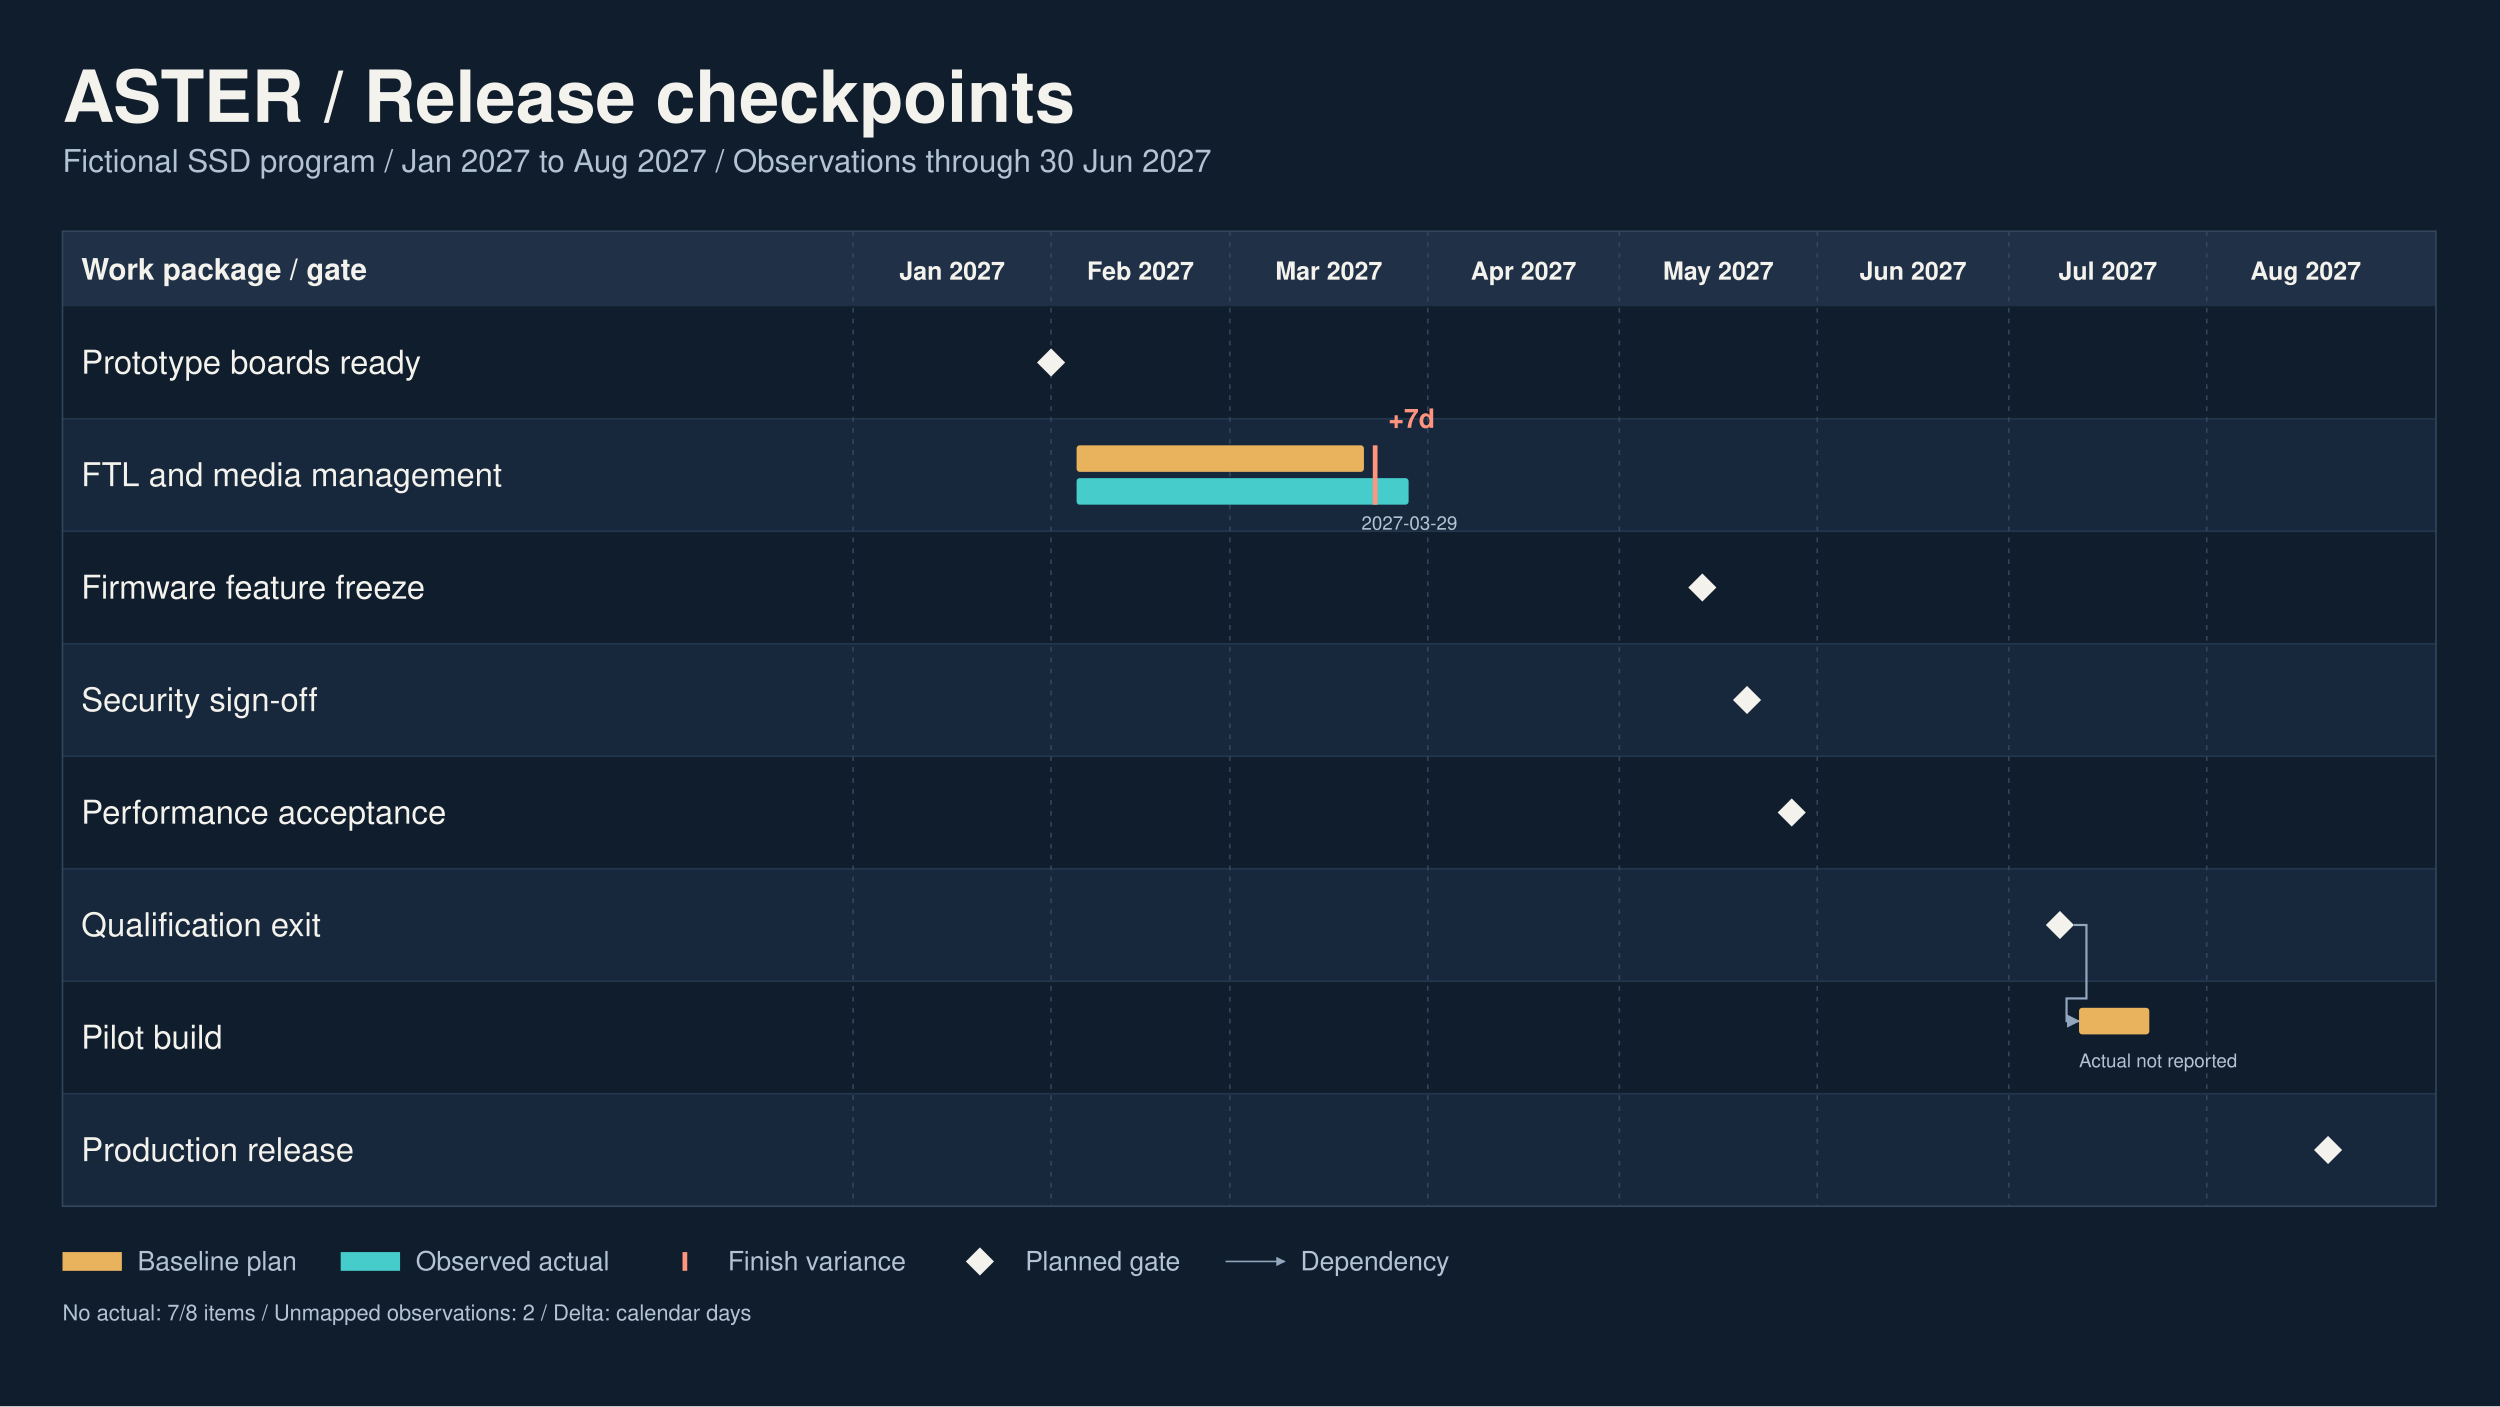
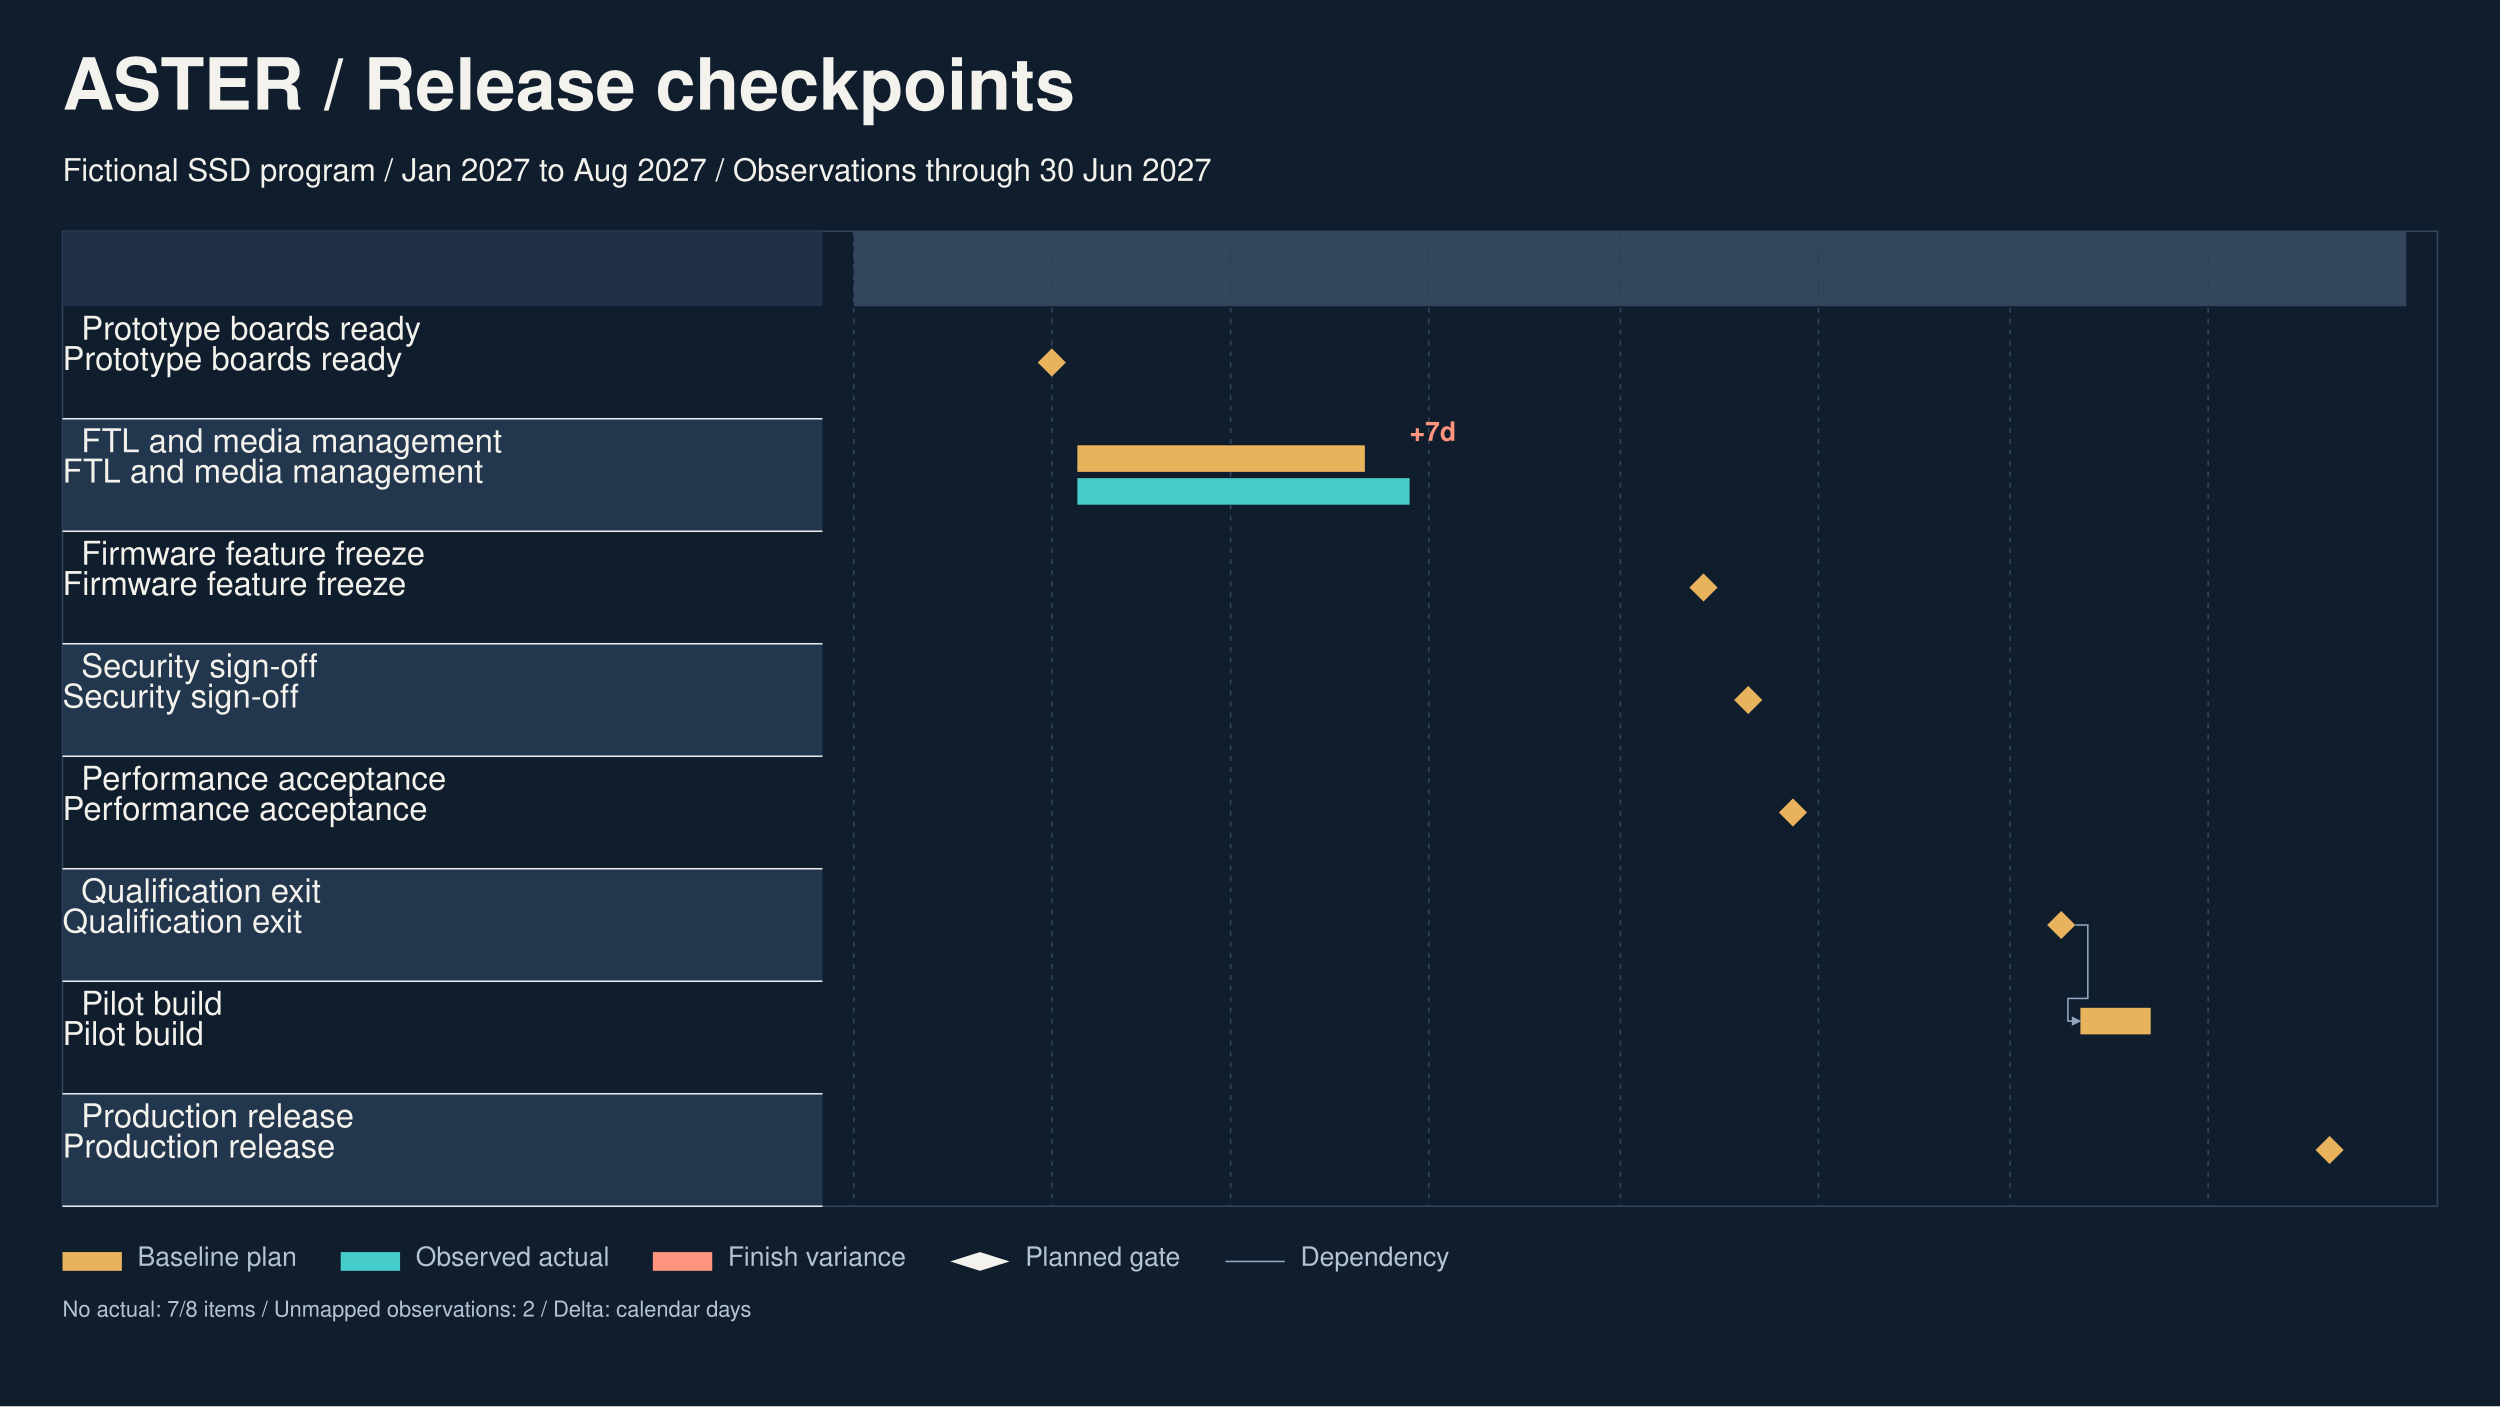
<svg xmlns="http://www.w3.org/2000/svg" width="1600" height="900" viewBox="0 0 1600 900" role="img" aria-labelledby="title desc">
  <defs>
    <marker id="dependency-arrow" markerWidth="6" markerHeight="6" refX="5.5" refY="3.0" orient="auto">
      <path d="M0 0L6 3.0L0 6Z" fill="#92A6BE" />
    </marker>
  </defs>
  <rect width="1600" height="900" fill="#101D2D" />
-   <text data-purpose="heading" data-source-ref="project" x="40" y="78" font-family="Nimbus Sans, Arial, sans-serif" font-size="46" font-weight="700" letter-spacing="0" fill="#F3F2EC" text-anchor="start">ASTER / Release checkpoints</text>
-   <text data-purpose="subtitle" data-source-ref="view:window" x="40" y="110" font-family="Nimbus Sans, Arial, sans-serif" font-size="20" font-weight="400" letter-spacing="0" fill="#B4C3D4" text-anchor="start">Fictional SSD program / Jan 2027 to Aug 2027 / Observations through 30 Jun 2027</text>
-   <rect data-purpose="table-header" data-source-ref="" x="40" y="148" width="1519" height="48" fill="#203147" />
-   <text data-purpose="table-header" data-source-ref="" x="52" y="179" font-family="Nimbus Sans, Arial, sans-serif" font-size="19" font-weight="700" letter-spacing="0" fill="#F3F2EC" text-anchor="start">Work package / gate</text>
-   <path data-purpose="table-row" d="M40 268H1559" stroke="#22364D" />
-   <rect data-purpose="row-shade" data-source-ref="ftl" x="40" y="268" width="1519" height="72" fill="#22364D" opacity="0.45" />
-   <path data-purpose="table-row" d="M40 340H1559" stroke="#22364D" />
-   <path data-purpose="table-row" d="M40 412H1559" stroke="#22364D" />
-   <rect data-purpose="row-shade" data-source-ref="security-exit" x="40" y="412" width="1519" height="72" fill="#22364D" opacity="0.45" />
-   <path data-purpose="table-row" d="M40 484H1559" stroke="#22364D" />
-   <path data-purpose="table-row" d="M40 556H1559" stroke="#22364D" />
-   <rect data-purpose="row-shade" data-source-ref="qual-exit" x="40" y="556" width="1519" height="72" fill="#22364D" opacity="0.45" />
-   <path data-purpose="table-row" d="M40 628H1559" stroke="#22364D" />
-   <path data-purpose="table-row" d="M40 700H1559" stroke="#22364D" />
-   <rect data-purpose="row-shade" data-source-ref="release" x="40" y="700" width="1519" height="72" fill="#22364D" opacity="0.45" />
-   <path data-purpose="table-row" d="M40 772H1559" stroke="#22364D" />
-   <text data-purpose="axis-band" data-source-ref="" x="609.34" y="179" font-family="Nimbus Sans, Arial, sans-serif" font-size="16" font-weight="700" letter-spacing="0" fill="#F3F2EC" text-anchor="middle">Jan 2027</text>
-   <text data-purpose="axis-band" data-source-ref="" x="729.89" y="179" font-family="Nimbus Sans, Arial, sans-serif" font-size="16" font-weight="700" letter-spacing="0" fill="#F3F2EC" text-anchor="middle">Feb 2027</text>
-   <text data-purpose="axis-band" data-source-ref="" x="850.44" y="179" font-family="Nimbus Sans, Arial, sans-serif" font-size="16" font-weight="700" letter-spacing="0" fill="#F3F2EC" text-anchor="middle">Mar 2027</text>
-   <text data-purpose="axis-band" data-source-ref="" x="975.07" y="179" font-family="Nimbus Sans, Arial, sans-serif" font-size="16" font-weight="700" letter-spacing="0" fill="#F3F2EC" text-anchor="middle">Apr 2027</text>
-   <text data-purpose="axis-band" data-source-ref="" x="1099.71" y="179" font-family="Nimbus Sans, Arial, sans-serif" font-size="16" font-weight="700" letter-spacing="0" fill="#F3F2EC" text-anchor="middle">May 2027</text>
-   <text data-purpose="axis-band" data-source-ref="" x="1224.35" y="179" font-family="Nimbus Sans, Arial, sans-serif" font-size="16" font-weight="700" letter-spacing="0" fill="#F3F2EC" text-anchor="middle">Jun 2027</text>
-   <text data-purpose="axis-band" data-source-ref="" x="1348.98" y="179" font-family="Nimbus Sans, Arial, sans-serif" font-size="16" font-weight="700" letter-spacing="0" fill="#F3F2EC" text-anchor="middle">Jul 2027</text>
-   <text data-purpose="axis-band" data-source-ref="" x="1475.66" y="179" font-family="Nimbus Sans, Arial, sans-serif" font-size="16" font-weight="700" letter-spacing="0" fill="#F3F2EC" text-anchor="middle">Aug 2027</text>
-   <path data-purpose="axis-major" data-scale-id="primary" d="M546 148V772" stroke="#34465C" stroke-dasharray="3 4" />
-   <path data-purpose="axis-major" data-scale-id="primary" d="M672.68 148V772" stroke="#34465C" stroke-dasharray="3 4" />
-   <path data-purpose="axis-major" data-scale-id="primary" d="M787.1 148V772" stroke="#34465C" stroke-dasharray="3 4" />
-   <path data-purpose="axis-major" data-scale-id="primary" d="M913.78 148V772" stroke="#34465C" stroke-dasharray="3 4" />
-   <path data-purpose="axis-major" data-scale-id="primary" d="M1036.37 148V772" stroke="#34465C" stroke-dasharray="3 4" />
-   <path data-purpose="axis-major" data-scale-id="primary" d="M1163.05 148V772" stroke="#34465C" stroke-dasharray="3 4" />
-   <path data-purpose="axis-major" data-scale-id="primary" d="M1285.64 148V772" stroke="#34465C" stroke-dasharray="3 4" />
-   <path data-purpose="axis-major" data-scale-id="primary" d="M1412.32 148V772" stroke="#34465C" stroke-dasharray="3 4" />
-   <rect data-purpose="table-frame" x="40" y="148" width="1519" height="624" fill="none" stroke="#34465C" />
-   <path data-purpose="routed-connector" data-source-ref="qual-pilot" data-from-endpoint="at" data-to-endpoint="start" d="M1327.33 592L1335.33 592L1335.33 639L1322.59 639L1322.59 653.5L1330.59 653.5" fill="none" stroke="#92A6BE" stroke-width="1.4" marker-end="url(#dependency-arrow)" />
-   <text data-box-x="52" data-box-width="462" data-purpose="table-cell" data-source-ref="board" x="52" y="239.14" font-family="Nimbus Sans, Arial, sans-serif" font-size="21" font-weight="400" letter-spacing="0" fill="#F3F2EC" text-anchor="start">Prototype boards ready</text>
-   <path data-purpose="planned" data-source-ref="board" d="M672.68 223l9 9l-9 9l-9 -9Z" fill="#F3F2EC" />
-   <text data-box-x="52" data-box-width="462" data-purpose="table-cell" data-source-ref="ftl" x="52" y="311.14" font-family="Nimbus Sans, Arial, sans-serif" font-size="21" font-weight="400" letter-spacing="0" fill="#F3F2EC" text-anchor="start">FTL and media management</text>
-   <rect data-purpose="planned" data-source-ref="ftl" x="689.02" y="285" width="183.89" height="17" fill="#E9B35E" data-stack="0" rx="2" />
-   <rect data-purpose="actual" data-source-ref="ftl" x="689.02" y="306" width="212.49" height="17" fill="#45CCCB" data-stack="0" rx="2" />
-   <text data-purpose="actual-date" data-source-ref="ftl" x="871.33" y="339" font-family="Nimbus Sans, Arial, sans-serif" font-size="12" font-weight="400" letter-spacing="0" fill="#B4C3D4" text-anchor="start">2027-03-29</text>
-   <rect data-purpose="variance-marker" data-source-ref="ftl" x="878.6" y="285" width="3" height="38" fill="#FF947F" />
-   <text data-purpose="variance" data-source-ref="ftl" x="888.6" y="273.8" font-family="Nimbus Sans, Arial, sans-serif" font-size="17" font-weight="700" letter-spacing="0" fill="#FF947F" text-anchor="start">+7d</text>
-   <text data-box-x="52" data-box-width="462" data-purpose="table-cell" data-source-ref="fw-freeze" x="52" y="383.14" font-family="Nimbus Sans, Arial, sans-serif" font-size="21" font-weight="400" letter-spacing="0" fill="#F3F2EC" text-anchor="start">Firmware feature freeze</text>
-   <path data-purpose="planned" data-source-ref="fw-freeze" d="M1089.49 367l9 9l-9 9l-9 -9Z" fill="#F3F2EC" />
-   <text data-box-x="52" data-box-width="462" data-purpose="table-cell" data-source-ref="security-exit" x="52" y="455.14" font-family="Nimbus Sans, Arial, sans-serif" font-size="21" font-weight="400" letter-spacing="0" fill="#F3F2EC" text-anchor="start">Security sign-off</text>
-   <path data-purpose="planned" data-source-ref="security-exit" d="M1118.1 439l9 9l-9 9l-9 -9Z" fill="#F3F2EC" />
-   <text data-box-x="52" data-box-width="462" data-purpose="table-cell" data-source-ref="perf-exit" x="52" y="527.14" font-family="Nimbus Sans, Arial, sans-serif" font-size="21" font-weight="400" letter-spacing="0" fill="#F3F2EC" text-anchor="start">Performance acceptance</text>
-   <path data-purpose="planned" data-source-ref="perf-exit" d="M1146.7 511l9 9l-9 9l-9 -9Z" fill="#F3F2EC" />
-   <text data-box-x="52" data-box-width="462" data-purpose="table-cell" data-source-ref="qual-exit" x="52" y="599.14" font-family="Nimbus Sans, Arial, sans-serif" font-size="21" font-weight="400" letter-spacing="0" fill="#F3F2EC" text-anchor="start">Qualification exit</text>
-   <path data-purpose="planned" data-source-ref="qual-exit" d="M1318.33 583l9 9l-9 9l-9 -9Z" fill="#F3F2EC" />
-   <text data-box-x="52" data-box-width="462" data-purpose="table-cell" data-source-ref="pilot" x="52" y="671.14" font-family="Nimbus Sans, Arial, sans-serif" font-size="21" font-weight="400" letter-spacing="0" fill="#F3F2EC" text-anchor="start">Pilot build</text>
-   <rect data-purpose="planned" data-source-ref="pilot" x="1330.59" y="645" width="44.95" height="17" fill="#E9B35E" data-stack="0" rx="2" />
-   <text data-purpose="missing-actual" data-source-ref="pilot" x="1330.59" y="683" font-family="Nimbus Sans, Arial, sans-serif" font-size="12" font-weight="400" letter-spacing="0" fill="#B4C3D4" text-anchor="start">Actual not reported</text>
-   <text data-box-x="52" data-box-width="462" data-purpose="table-cell" data-source-ref="release" x="52" y="743.14" font-family="Nimbus Sans, Arial, sans-serif" font-size="21" font-weight="400" letter-spacing="0" fill="#F3F2EC" text-anchor="start">Production release</text>
-   <path data-purpose="planned" data-source-ref="release" d="M1489.96 727l9 9l-9 9l-9 -9Z" fill="#F3F2EC" />
-   <rect data-purpose="legend-swatch" data-source-ref="" x="40" y="801.33" width="38" height="12" fill="#E9B35E" />
-   <text data-purpose="legend-label" data-source-ref="" x="88" y="813" font-family="Nimbus Sans, Arial, sans-serif" font-size="17" font-weight="400" letter-spacing="0" fill="#B4C3D4" text-anchor="start">Baseline plan</text>
-   <rect data-purpose="legend-swatch" data-source-ref="" x="218.05" y="801.33" width="38" height="12" fill="#45CCCB" />
-   <text data-purpose="legend-label" data-source-ref="" x="266.05" y="813" font-family="Nimbus Sans, Arial, sans-serif" font-size="17" font-weight="400" letter-spacing="0" fill="#B4C3D4" text-anchor="start">Observed actual</text>
-   <rect data-purpose="legend-swatch" data-source-ref="" x="436.83" y="801.33" width="3" height="12" fill="#FF947F" />
-   <text data-purpose="legend-label" data-source-ref="" x="465.83" y="813" font-family="Nimbus Sans, Arial, sans-serif" font-size="17" font-weight="400" letter-spacing="0" fill="#B4C3D4" text-anchor="start">Finish variance</text>
-   <path d="M627.14 798.33l9.0 9.0l-9.0 9.0l-9.0 -9.0Z" fill="#F3F2EC" />
-   <text data-purpose="legend-label" data-source-ref="" x="656.14" y="813" font-family="Nimbus Sans, Arial, sans-serif" font-size="17" font-weight="400" letter-spacing="0" fill="#B4C3D4" text-anchor="start">Planned gate</text>
-   <path d="M784.32 807.33h38" stroke="#92A6BE" marker-end="url(#dependency-arrow)" />
-   <text data-purpose="legend-label" data-source-ref="" x="832.32" y="813" font-family="Nimbus Sans, Arial, sans-serif" font-size="17" font-weight="400" letter-spacing="0" fill="#B4C3D4" text-anchor="start">Dependency</text>
-   <text data-purpose="data-coverage" data-source-ref="" x="40" y="845" font-family="Nimbus Sans, Arial, sans-serif" font-size="14" font-weight="400" letter-spacing="0" fill="#B4C3D4" text-anchor="start">No actual: 7/8 items / Unmapped observations: 2 / Delta: calendar days</text>
+   <rect data-scene-id="table-timeline:table-frame:table::primitive" data-purpose="table-frame" data-source-ref="table" x="40" y="148" width="1520" height="624" fill="none" stroke="#34465C" />
+   <rect data-scene-id="table-timeline:table-header-band:table-header::primitive" data-purpose="table-header" data-source-ref="table-header" x="40" y="148" width="486.4" height="48" fill="#203147" stroke="none" />
+   <rect data-scene-id="table-timeline:row-shade:ftl::primitive" data-purpose="row-shade" data-source-ref="ftl" x="40" y="268" width="486.4" height="72" fill="#22364D" stroke="none" />
+   <rect data-scene-id="table-timeline:row-shade:security-exit::primitive" data-purpose="row-shade" data-source-ref="security-exit" x="40" y="412" width="486.4" height="72" fill="#22364D" stroke="none" />
+   <rect data-scene-id="table-timeline:row-shade:qual-exit::primitive" data-purpose="row-shade" data-source-ref="qual-exit" x="40" y="556" width="486.4" height="72" fill="#22364D" stroke="none" />
+   <rect data-scene-id="table-timeline:row-shade:release::primitive" data-purpose="row-shade" data-source-ref="release" x="40" y="700" width="486.4" height="72" fill="#22364D" stroke="none" />
+   <path data-scene-id="table-timeline:table-row-rule:board::primitive" data-purpose="table-row" data-source-ref="board" d="M40 268L526.4 268" stroke="#E6E9EE" fill="none" />
+   <path data-scene-id="table-timeline:table-row-rule:ftl::primitive" data-purpose="table-row" data-source-ref="ftl" d="M40 340L526.4 340" stroke="#E6E9EE" fill="none" />
+   <path data-scene-id="table-timeline:table-row-rule:fw-freeze::primitive" data-purpose="table-row" data-source-ref="fw-freeze" d="M40 412L526.4 412" stroke="#E6E9EE" fill="none" />
+   <path data-scene-id="table-timeline:table-row-rule:security-exit::primitive" data-purpose="table-row" data-source-ref="security-exit" d="M40 484L526.4 484" stroke="#E6E9EE" fill="none" />
+   <path data-scene-id="table-timeline:table-row-rule:perf-exit::primitive" data-purpose="table-row" data-source-ref="perf-exit" d="M40 556L526.4 556" stroke="#E6E9EE" fill="none" />
+   <path data-scene-id="table-timeline:table-row-rule:qual-exit::primitive" data-purpose="table-row" data-source-ref="qual-exit" d="M40 628L526.4 628" stroke="#E6E9EE" fill="none" />
+   <path data-scene-id="table-timeline:table-row-rule:pilot::primitive" data-purpose="table-row" data-source-ref="pilot" d="M40 700L526.4 700" stroke="#E6E9EE" fill="none" />
+   <path data-scene-id="table-timeline:table-row-rule:release::primitive" data-purpose="table-row" data-source-ref="release" d="M40 772L526.4 772" stroke="#E6E9EE" fill="none" />
+   <rect data-scene-id="table-timeline:axis-band:axis:month:0:axis:primitive" data-purpose="axis-band" data-source-ref="axis:month:0" x="546.4" y="148" width="126.76" height="48" fill="#34465C" stroke="none" />
+   <rect data-scene-id="table-timeline:axis-band:axis:month:1:axis:primitive" data-purpose="axis-band" data-source-ref="axis:month:1" x="673.16" y="148" width="114.49" height="48" fill="#34465C" stroke="none" />
+   <rect data-scene-id="table-timeline:axis-band:axis:month:2:axis:primitive" data-purpose="axis-band" data-source-ref="axis:month:2" x="787.64" y="148" width="126.76" height="48" fill="#34465C" stroke="none" />
+   <rect data-scene-id="table-timeline:axis-band:axis:month:3:axis:primitive" data-purpose="axis-band" data-source-ref="axis:month:3" x="914.4" y="148" width="122.67" height="48" fill="#34465C" stroke="none" />
+   <rect data-scene-id="table-timeline:axis-band:axis:month:4:axis:primitive" data-purpose="axis-band" data-source-ref="axis:month:4" x="1037.07" y="148" width="126.76" height="48" fill="#34465C" stroke="none" />
+   <rect data-scene-id="table-timeline:axis-band:axis:month:5:axis:primitive" data-purpose="axis-band" data-source-ref="axis:month:5" x="1163.82" y="148" width="122.67" height="48" fill="#34465C" stroke="none" />
+   <rect data-scene-id="table-timeline:axis-band:axis:month:6:axis:primitive" data-purpose="axis-band" data-source-ref="axis:month:6" x="1286.49" y="148" width="126.76" height="48" fill="#34465C" stroke="none" />
+   <rect data-scene-id="table-timeline:axis-band:axis:month:7:axis:primitive" data-purpose="axis-band" data-source-ref="axis:month:7" x="1413.24" y="148" width="126.76" height="48" fill="#34465C" stroke="none" />
+   <path data-scene-id="table-timeline:tick:tick:month:0:axis:primitive" data-purpose="axis-major" data-source-ref="tick:month:0" d="M546.4 148L546.4 772" stroke="#34465C" fill="none" stroke-dasharray="3 4" />
+   <path data-scene-id="table-timeline:tick:tick:month:1:axis:primitive" data-purpose="axis-major" data-source-ref="tick:month:1" d="M673.16 148L673.16 772" stroke="#34465C" fill="none" stroke-dasharray="3 4" />
+   <path data-scene-id="table-timeline:tick:tick:month:2:axis:primitive" data-purpose="axis-major" data-source-ref="tick:month:2" d="M787.64 148L787.64 772" stroke="#34465C" fill="none" stroke-dasharray="3 4" />
+   <path data-scene-id="table-timeline:tick:tick:month:3:axis:primitive" data-purpose="axis-major" data-source-ref="tick:month:3" d="M914.4 148L914.4 772" stroke="#34465C" fill="none" stroke-dasharray="3 4" />
+   <path data-scene-id="table-timeline:tick:tick:month:4:axis:primitive" data-purpose="axis-major" data-source-ref="tick:month:4" d="M1037.07 148L1037.07 772" stroke="#34465C" fill="none" stroke-dasharray="3 4" />
+   <path data-scene-id="table-timeline:tick:tick:month:5:axis:primitive" data-purpose="axis-major" data-source-ref="tick:month:5" d="M1163.82 148L1163.82 772" stroke="#34465C" fill="none" stroke-dasharray="3 4" />
+   <path data-scene-id="table-timeline:tick:tick:month:6:axis:primitive" data-purpose="axis-major" data-source-ref="tick:month:6" d="M1286.49 148L1286.49 772" stroke="#34465C" fill="none" stroke-dasharray="3 4" />
+   <path data-scene-id="table-timeline:tick:tick:month:7:axis:primitive" data-purpose="axis-major" data-source-ref="tick:month:7" d="M1413.24 148L1413.24 772" stroke="#34465C" fill="none" stroke-dasharray="3 4" />
+   <path data-scene-id="table-timeline:comparison-mark:board:planned:primitive" data-purpose="planned" data-source-ref="board" data-lane-offset="27" d="M673.16 223L682.16 232L673.16 241L664.16 232Z" fill="#E9B35E" />
+   <rect data-scene-id="table-timeline:comparison-mark:ftl:planned:primitive" data-purpose="planned" data-source-ref="ftl" data-lane-offset="89" x="689.51" y="285" width="184" height="17" fill="#E9B35E" stroke="none" />
+   <rect data-scene-id="table-timeline:comparison-mark:ftl:actual:primitive" data-purpose="actual" data-source-ref="ftl" data-lane-offset="110" x="689.51" y="306" width="212.62" height="17" fill="#45CCCB" stroke="none" />
+   <text data-scene-id="table-timeline:comparison-mark:ftl:finish-delta:primitive" data-purpose="variance" data-source-ref="ftl" x="902.13" y="282.09" font-family="Nimbus Sans, Arial, sans-serif" font-size="17" font-weight="700" letter-spacing="0" fill="#FF947F" text-anchor="start">+7d</text>
+   <path data-scene-id="table-timeline:comparison-mark:fw-freeze:planned:primitive" data-purpose="planned" data-source-ref="fw-freeze" data-lane-offset="171" d="M1090.22 367L1099.22 376L1090.22 385L1081.22 376Z" fill="#E9B35E" />
+   <path data-scene-id="table-timeline:comparison-mark:security-exit:planned:primitive" data-purpose="planned" data-source-ref="security-exit" data-lane-offset="243" d="M1118.84 439L1127.84 448L1118.84 457L1109.84 448Z" fill="#E9B35E" />
+   <path data-scene-id="table-timeline:comparison-mark:perf-exit:planned:primitive" data-purpose="planned" data-source-ref="perf-exit" data-lane-offset="315" d="M1147.47 511L1156.47 520L1147.47 529L1138.47 520Z" fill="#E9B35E" />
+   <path data-scene-id="table-timeline:comparison-mark:qual-exit:planned:primitive" data-purpose="planned" data-source-ref="qual-exit" data-lane-offset="387" d="M1319.2 583L1328.2 592L1319.2 601L1310.2 592Z" fill="#E9B35E" />
+   <rect data-scene-id="table-timeline:comparison-mark:pilot:planned:primitive" data-purpose="planned" data-source-ref="pilot" data-lane-offset="449" x="1331.47" y="645" width="44.98" height="17" fill="#E9B35E" stroke="none" />
+   <path data-scene-id="table-timeline:comparison-mark:release:planned:primitive" data-purpose="planned" data-source-ref="release" data-lane-offset="531" d="M1490.93 727L1499.93 736L1490.93 745L1481.93 736Z" fill="#E9B35E" />
+   <text data-scene-id="table-timeline:table-column-label:Work package / gate::primitive" data-purpose="table-header" data-source-ref="Work package / gate" x="52" y="163.75" font-family="Nimbus Sans, Arial, sans-serif" font-size="19" font-weight="700" letter-spacing="0" fill="#203147" text-anchor="start">Work package / gate</text>
+   <text data-scene-id="table-timeline:table-cell:board:Work package / gate::primitive" data-purpose="table-cell" data-source-ref="board:Work package / gate" x="52" y="217.41" font-family="Nimbus Sans, Arial, sans-serif" font-size="21" font-weight="400" letter-spacing="0" fill="#F3F2EC" text-anchor="start">Prototype boards ready</text>
+   <text data-scene-id="table-timeline:table-cell:ftl:Work package / gate::primitive" data-purpose="table-cell" data-source-ref="ftl:Work package / gate" x="52" y="289.41" font-family="Nimbus Sans, Arial, sans-serif" font-size="21" font-weight="400" letter-spacing="0" fill="#F3F2EC" text-anchor="start">FTL and media management</text>
+   <text data-scene-id="table-timeline:table-cell:fw-freeze:Work package / gate::primitive" data-purpose="table-cell" data-source-ref="fw-freeze:Work package / gate" x="52" y="361.41" font-family="Nimbus Sans, Arial, sans-serif" font-size="21" font-weight="400" letter-spacing="0" fill="#F3F2EC" text-anchor="start">Firmware feature freeze</text>
+   <text data-scene-id="table-timeline:table-cell:security-exit:Work package / gate::primitive" data-purpose="table-cell" data-source-ref="security-exit:Work package / gate" x="52" y="433.41" font-family="Nimbus Sans, Arial, sans-serif" font-size="21" font-weight="400" letter-spacing="0" fill="#F3F2EC" text-anchor="start">Security sign-off</text>
+   <text data-scene-id="table-timeline:table-cell:perf-exit:Work package / gate::primitive" data-purpose="table-cell" data-source-ref="perf-exit:Work package / gate" x="52" y="505.41" font-family="Nimbus Sans, Arial, sans-serif" font-size="21" font-weight="400" letter-spacing="0" fill="#F3F2EC" text-anchor="start">Performance acceptance</text>
+   <text data-scene-id="table-timeline:table-cell:qual-exit:Work package / gate::primitive" data-purpose="table-cell" data-source-ref="qual-exit:Work package / gate" x="52" y="577.41" font-family="Nimbus Sans, Arial, sans-serif" font-size="21" font-weight="400" letter-spacing="0" fill="#F3F2EC" text-anchor="start">Qualification exit</text>
+   <text data-scene-id="table-timeline:table-cell:pilot:Work package / gate::primitive" data-purpose="table-cell" data-source-ref="pilot:Work package / gate" x="52" y="649.41" font-family="Nimbus Sans, Arial, sans-serif" font-size="21" font-weight="400" letter-spacing="0" fill="#F3F2EC" text-anchor="start">Pilot build</text>
+   <text data-scene-id="table-timeline:table-cell:release:Work package / gate::primitive" data-purpose="table-cell" data-source-ref="release:Work package / gate" x="52" y="721.41" font-family="Nimbus Sans, Arial, sans-serif" font-size="21" font-weight="400" letter-spacing="0" fill="#F3F2EC" text-anchor="start">Production release</text>
+   <text data-scene-id="table-timeline:axis-label:axis:month:0:axis:primitive" data-purpose="axis-band" data-source-ref="axis:month:0" x="609.78" y="161.26" font-family="Nimbus Sans, Arial, sans-serif" font-size="16" font-weight="700" letter-spacing="0" fill="#34465C" text-anchor="middle">2027-01</text>
+   <text data-scene-id="table-timeline:axis-label:axis:month:1:axis:primitive" data-purpose="axis-band" data-source-ref="axis:month:1" x="730.4" y="161.26" font-family="Nimbus Sans, Arial, sans-serif" font-size="16" font-weight="700" letter-spacing="0" fill="#34465C" text-anchor="middle">2027-02</text>
+   <text data-scene-id="table-timeline:axis-label:axis:month:2:axis:primitive" data-purpose="axis-band" data-source-ref="axis:month:2" x="851.02" y="161.26" font-family="Nimbus Sans, Arial, sans-serif" font-size="16" font-weight="700" letter-spacing="0" fill="#34465C" text-anchor="middle">2027-03</text>
+   <text data-scene-id="table-timeline:axis-label:axis:month:3:axis:primitive" data-purpose="axis-band" data-source-ref="axis:month:3" x="975.73" y="161.26" font-family="Nimbus Sans, Arial, sans-serif" font-size="16" font-weight="700" letter-spacing="0" fill="#34465C" text-anchor="middle">2027-04</text>
+   <text data-scene-id="table-timeline:axis-label:axis:month:4:axis:primitive" data-purpose="axis-band" data-source-ref="axis:month:4" x="1100.44" y="161.26" font-family="Nimbus Sans, Arial, sans-serif" font-size="16" font-weight="700" letter-spacing="0" fill="#34465C" text-anchor="middle">2027-05</text>
+   <text data-scene-id="table-timeline:axis-label:axis:month:5:axis:primitive" data-purpose="axis-band" data-source-ref="axis:month:5" x="1225.16" y="161.26" font-family="Nimbus Sans, Arial, sans-serif" font-size="16" font-weight="700" letter-spacing="0" fill="#34465C" text-anchor="middle">2027-06</text>
+   <text data-scene-id="table-timeline:axis-label:axis:month:6:axis:primitive" data-purpose="axis-band" data-source-ref="axis:month:6" x="1349.87" y="161.26" font-family="Nimbus Sans, Arial, sans-serif" font-size="16" font-weight="700" letter-spacing="0" fill="#34465C" text-anchor="middle">2027-07</text>
+   <text data-scene-id="table-timeline:axis-label:axis:month:7:axis:primitive" data-purpose="axis-band" data-source-ref="axis:month:7" x="1476.62" y="161.26" font-family="Nimbus Sans, Arial, sans-serif" font-size="16" font-weight="700" letter-spacing="0" fill="#34465C" text-anchor="middle">2027-08</text>
+   <text data-scene-id="table-timeline:item-label:board::primitive" data-purpose="item-label" data-source-ref="board" x="40" y="236.81" font-family="Nimbus Sans, Arial, sans-serif" font-size="21" font-weight="400" letter-spacing="0" fill="#F3F2EC" text-anchor="start">Prototype boards ready</text>
+   <text data-scene-id="table-timeline:item-label:ftl::primitive" data-purpose="item-label" data-source-ref="ftl" x="40" y="308.81" font-family="Nimbus Sans, Arial, sans-serif" font-size="21" font-weight="400" letter-spacing="0" fill="#F3F2EC" text-anchor="start">FTL and media management</text>
+   <text data-scene-id="table-timeline:item-label:fw-freeze::primitive" data-purpose="item-label" data-source-ref="fw-freeze" x="40" y="380.81" font-family="Nimbus Sans, Arial, sans-serif" font-size="21" font-weight="400" letter-spacing="0" fill="#F3F2EC" text-anchor="start">Firmware feature freeze</text>
+   <text data-scene-id="table-timeline:item-label:security-exit::primitive" data-purpose="item-label" data-source-ref="security-exit" x="40" y="452.81" font-family="Nimbus Sans, Arial, sans-serif" font-size="21" font-weight="400" letter-spacing="0" fill="#F3F2EC" text-anchor="start">Security sign-off</text>
+   <text data-scene-id="table-timeline:item-label:perf-exit::primitive" data-purpose="item-label" data-source-ref="perf-exit" x="40" y="524.81" font-family="Nimbus Sans, Arial, sans-serif" font-size="21" font-weight="400" letter-spacing="0" fill="#F3F2EC" text-anchor="start">Performance acceptance</text>
+   <text data-scene-id="table-timeline:item-label:qual-exit::primitive" data-purpose="item-label" data-source-ref="qual-exit" x="40" y="596.81" font-family="Nimbus Sans, Arial, sans-serif" font-size="21" font-weight="400" letter-spacing="0" fill="#F3F2EC" text-anchor="start">Qualification exit</text>
+   <text data-scene-id="table-timeline:item-label:pilot::primitive" data-purpose="item-label" data-source-ref="pilot" x="40" y="668.81" font-family="Nimbus Sans, Arial, sans-serif" font-size="21" font-weight="400" letter-spacing="0" fill="#F3F2EC" text-anchor="start">Pilot build</text>
+   <text data-scene-id="table-timeline:item-label:release::primitive" data-purpose="item-label" data-source-ref="release" x="40" y="740.81" font-family="Nimbus Sans, Arial, sans-serif" font-size="21" font-weight="400" letter-spacing="0" fill="#F3F2EC" text-anchor="start">Production release</text>
+   <text data-scene-id="table-timeline:title-text:project::primitive" data-purpose="heading" data-source-ref="project" x="40" y="70.13" font-family="Nimbus Sans, Arial, sans-serif" font-size="46" font-weight="700" letter-spacing="0" fill="#F3F2EC" text-anchor="start">ASTER / Release checkpoints</text>
+   <text data-scene-id="table-timeline:subtitle-text:view:window::primitive" data-purpose="subtitle" data-source-ref="view:window" x="40" y="115.78" font-family="Nimbus Sans, Arial, sans-serif" font-size="20" font-weight="400" letter-spacing="0" fill="#F3F2EC" text-anchor="start">Fictional SSD program / Jan 2027 to Aug 2027 / Observations through 30 Jun 2027</text>
+   <path data-scene-id="table-timeline:dependency-connector:qual-pilot:dependency:primitive" data-purpose="routed-connector" data-source-ref="qual-pilot" d="M1328.2 592L1336.2 592L1336.2 639L1323.47 639L1323.47 653.5L1331.47 653.5" stroke="#92A6BE" fill="none" marker-end="url(#dependency-arrow)" data-from-port-id="table-timeline:comparison-mark:qual-exit:planned:at" data-from-endpoint="at" data-to-port-id="table-timeline:comparison-mark:pilot:planned:start" data-to-endpoint="start" />
+   <rect data-scene-id="table-timeline:legend-swatch:planned:planned:primitive" data-purpose="legend-swatch" data-source-ref="planned" x="40" y="801.33" width="38" height="12" fill="#E9B35E" stroke="none" />
+   <rect data-scene-id="table-timeline:legend-swatch:actual:actual:primitive" data-purpose="legend-swatch" data-source-ref="actual" x="218.05" y="801.33" width="38" height="12" fill="#45CCCB" stroke="none" />
+   <rect data-scene-id="table-timeline:legend-swatch:variance:variance:primitive" data-purpose="legend-swatch" data-source-ref="variance" x="417.83" y="801.33" width="38" height="12" fill="#FF947F" stroke="none" />
+   <path data-scene-id="table-timeline:legend-swatch:milestone:milestone:primitive" data-purpose="legend-swatch" data-source-ref="milestone" d="M627.14 801.33L646.14 807.33L627.14 813.33L608.14 807.33Z" fill="#F3F2EC" />
+   <path data-scene-id="table-timeline:legend-swatch:dependency:dependency:primitive" data-purpose="legend-swatch" data-source-ref="dependency" d="M784.32 807.33L822.32 807.33" stroke="#92A6BE" fill="none" />
+   <text data-scene-id="table-timeline:legend-label:planned:planned:primitive" data-purpose="legend-label" data-source-ref="planned" x="88" y="810.09" font-family="Nimbus Sans, Arial, sans-serif" font-size="17" font-weight="400" letter-spacing="0" fill="#B4C3D4" text-anchor="start">Baseline plan</text>
+   <text data-scene-id="table-timeline:legend-label:actual:actual:primitive" data-purpose="legend-label" data-source-ref="actual" x="266.05" y="810.09" font-family="Nimbus Sans, Arial, sans-serif" font-size="17" font-weight="400" letter-spacing="0" fill="#B4C3D4" text-anchor="start">Observed actual</text>
+   <text data-scene-id="table-timeline:legend-label:variance:variance:primitive" data-purpose="legend-label" data-source-ref="variance" x="465.83" y="810.09" font-family="Nimbus Sans, Arial, sans-serif" font-size="17" font-weight="400" letter-spacing="0" fill="#B4C3D4" text-anchor="start">Finish variance</text>
+   <text data-scene-id="table-timeline:legend-label:milestone:milestone:primitive" data-purpose="legend-label" data-source-ref="milestone" x="656.14" y="810.09" font-family="Nimbus Sans, Arial, sans-serif" font-size="17" font-weight="400" letter-spacing="0" fill="#B4C3D4" text-anchor="start">Planned gate</text>
+   <text data-scene-id="table-timeline:legend-label:dependency:dependency:primitive" data-purpose="legend-label" data-source-ref="dependency" x="832.32" y="810.09" font-family="Nimbus Sans, Arial, sans-serif" font-size="17" font-weight="400" letter-spacing="0" fill="#B4C3D4" text-anchor="start">Dependency</text>
+   <text data-scene-id="table-timeline:coverage-text:coverage::primitive" data-purpose="data-coverage" data-source-ref="coverage" x="40" y="842.61" font-family="Nimbus Sans, Arial, sans-serif" font-size="14" font-weight="400" letter-spacing="0" fill="#B4C3D4" text-anchor="start">No actual: 7/8 items / Unmapped observations: 2 / Delta: calendar days</text>
</svg>
